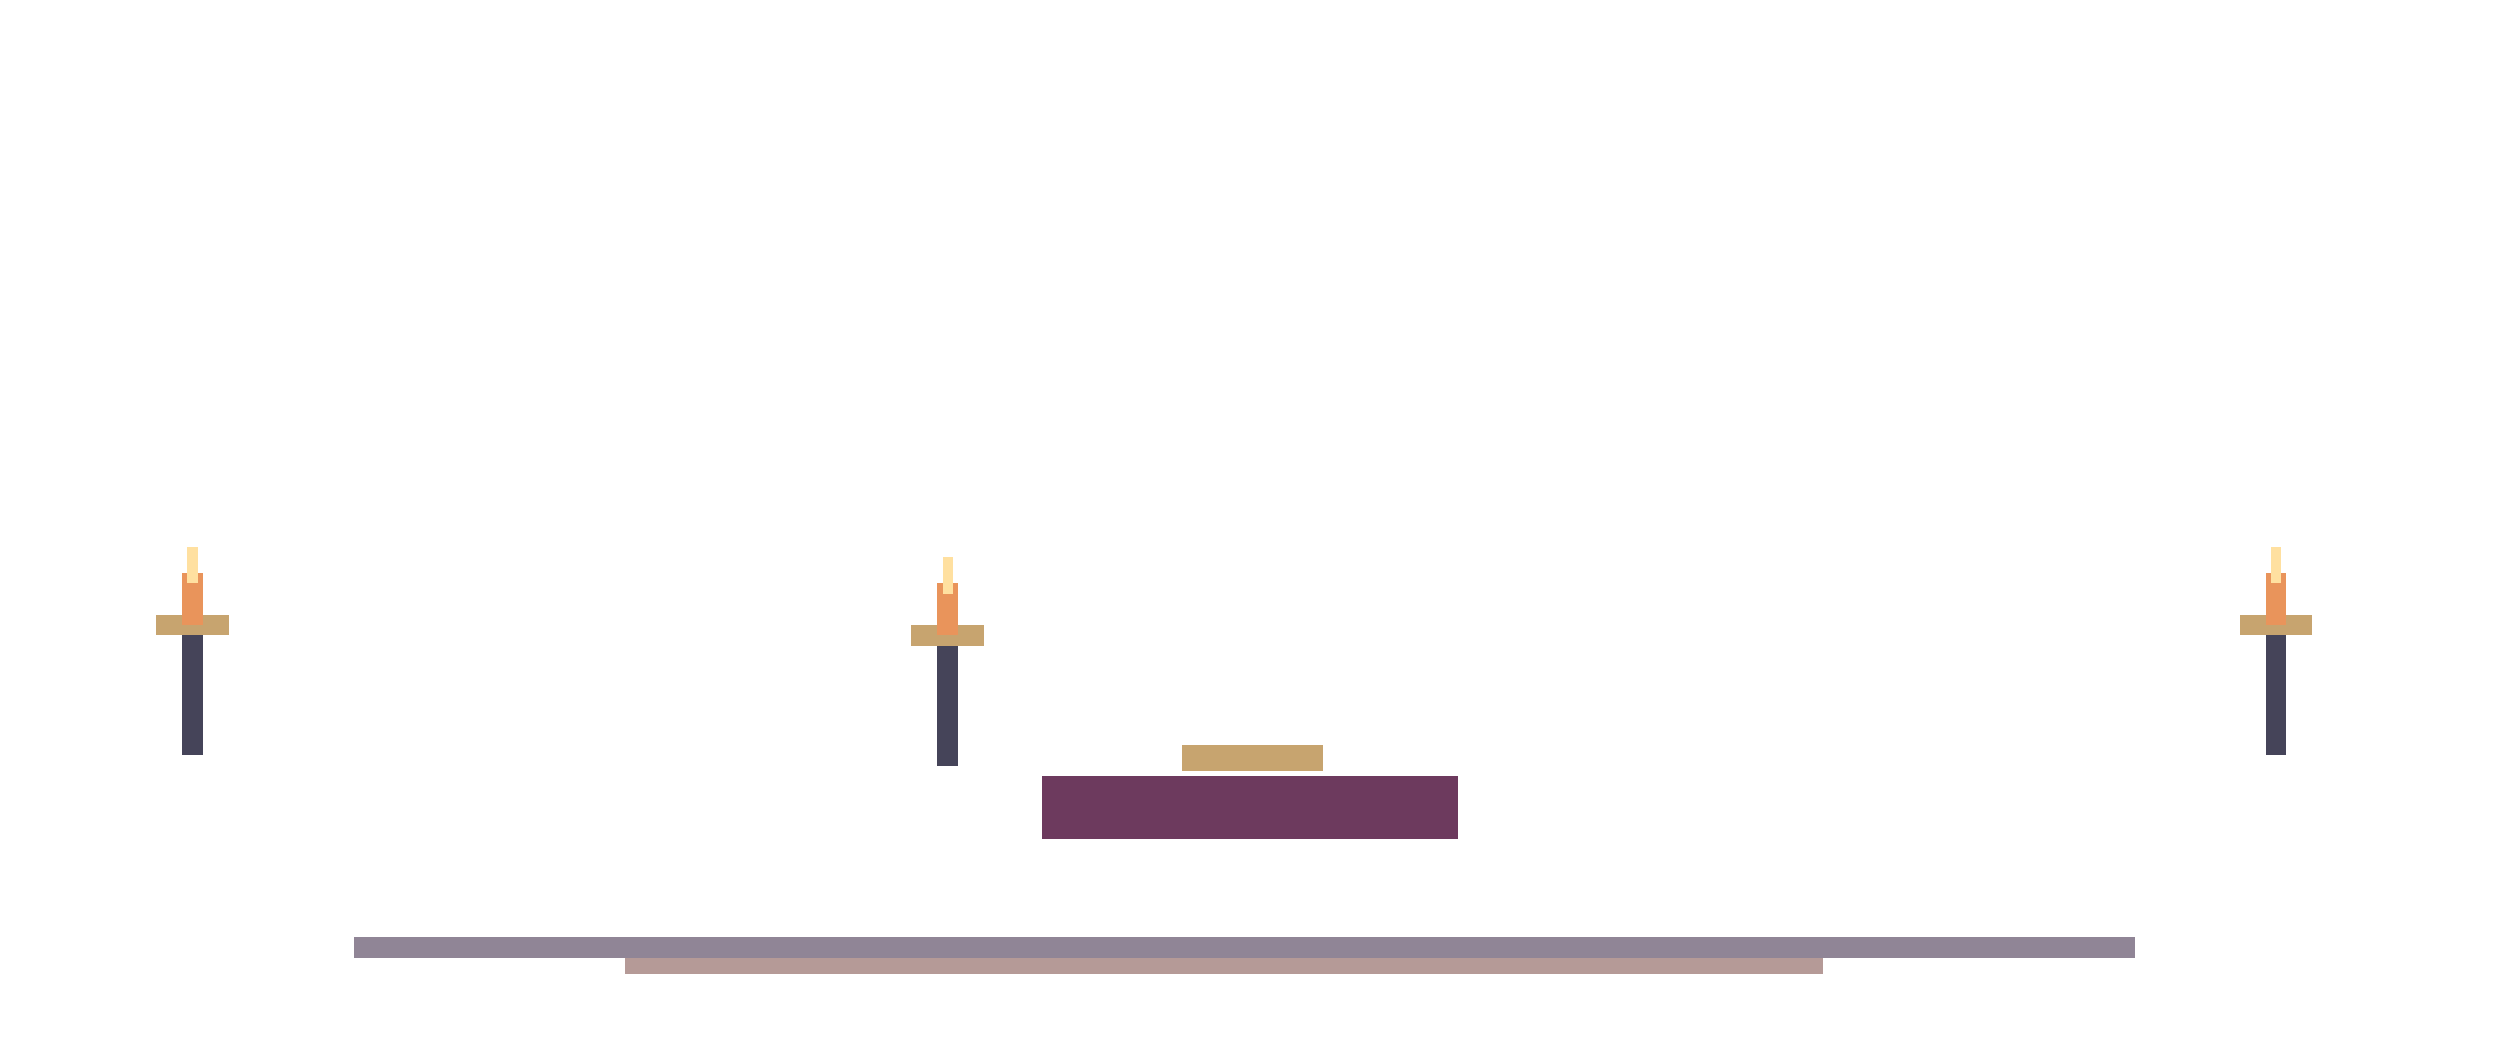
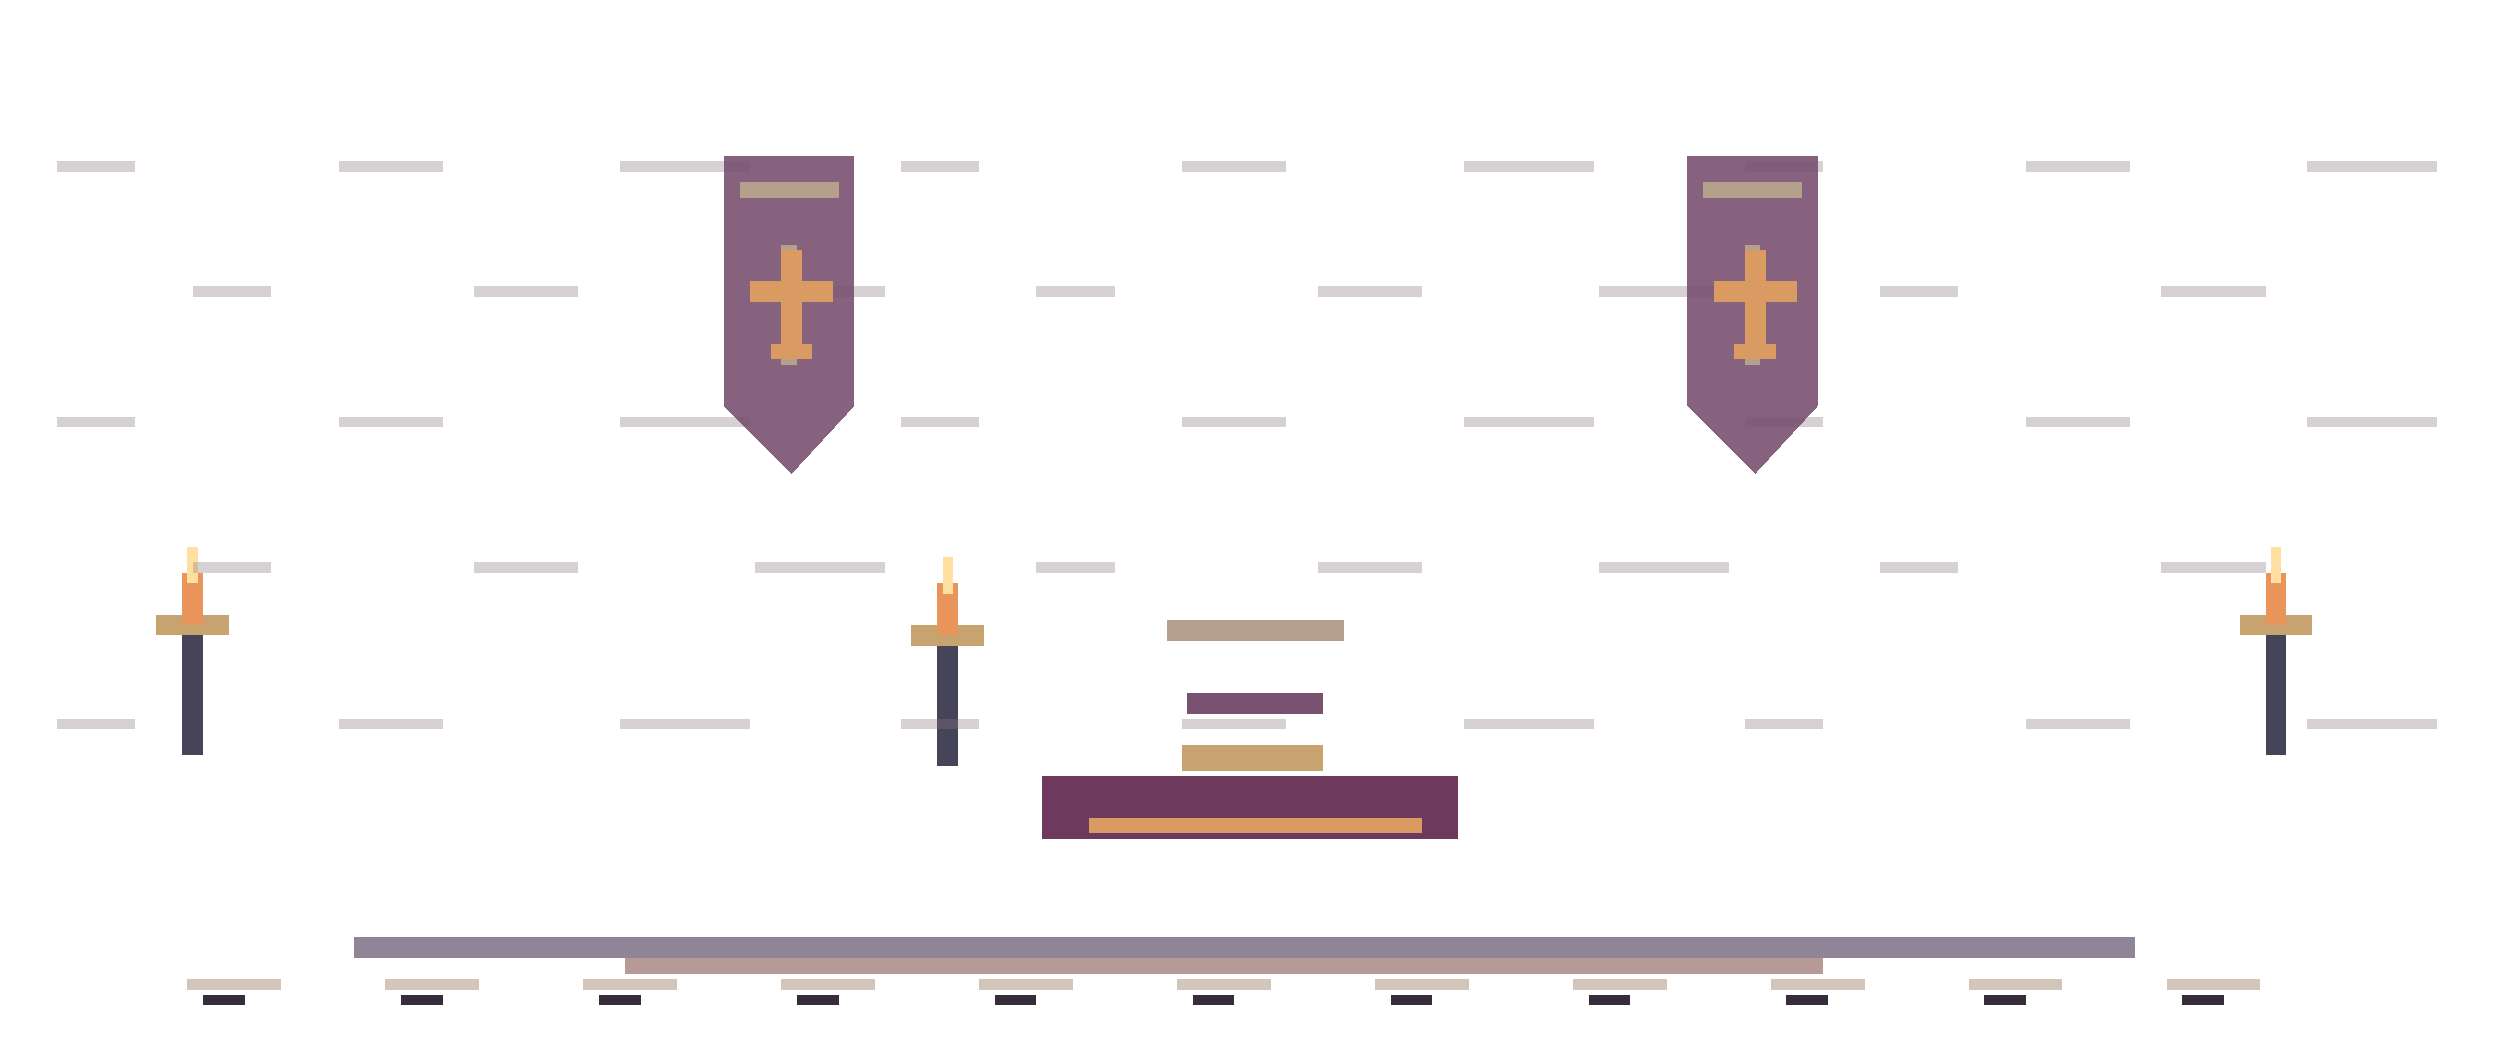
<svg xmlns="http://www.w3.org/2000/svg" viewBox="0 0 480 200" shape-rendering="crispEdges">
  <rect x="68" y="180" width="342" height="4" fill="#74677c" opacity=".8" />
  <rect x="120" y="184" width="230" height="3" fill="#966f6b" opacity=".7" />
  <rect x="200" y="149" width="80" height="12" fill="#6d3a5e" />
  <rect x="227" y="143" width="27" height="5" fill="#c7a46f" />
  <rect x="180" y="120" width="4" height="27" fill="#454459" />
  <rect x="175" y="120" width="14" height="4" fill="#c7a46f" />
  <rect x="180" y="112" width="4" height="10" fill="#e9945b" />
  <rect x="181" y="107" width="2" height="7" fill="#ffe0a0" />
  <rect x="35" y="118" width="4" height="27" fill="#454459" />
  <rect x="30" y="118" width="14" height="4" fill="#c7a46f" />
  <rect x="35" y="110" width="4" height="10" fill="#e9945b" />
  <rect x="36" y="105" width="2" height="7" fill="#ffe0a0" />
  <rect x="435" y="118" width="4" height="27" fill="#454459" />
  <rect x="430" y="118" width="14" height="4" fill="#c7a46f" />
  <rect x="435" y="110" width="4" height="10" fill="#e9945b" />
  <rect x="436" y="105" width="2" height="7" fill="#ffe0a0" />
+   <rect x="11" y="31" width="15" height="2" fill="#8b7583" opacity=".34" />
+   <rect x="65" y="31" width="20" height="2" fill="#8b7583" opacity=".34" />
+   <rect x="119" y="31" width="25" height="2" fill="#8b7583" opacity=".34" />
+   <rect x="173" y="31" width="15" height="2" fill="#8b7583" opacity=".34" />
+   <rect x="227" y="31" width="20" height="2" fill="#8b7583" opacity=".34" />
+   <rect x="281" y="31" width="25" height="2" fill="#8b7583" opacity=".34" />
+   <rect x="335" y="31" width="15" height="2" fill="#8b7583" opacity=".34" />
+   <rect x="389" y="31" width="20" height="2" fill="#8b7583" opacity=".34" />
+   <rect x="443" y="31" width="25" height="2" fill="#8b7583" opacity=".34" />
+   <rect x="37" y="55" width="15" height="2" fill="#8b7583" opacity=".34" />
+   <rect x="91" y="55" width="20" height="2" fill="#8b7583" opacity=".34" />
+   <rect x="145" y="55" width="25" height="2" fill="#8b7583" opacity=".34" />
+   <rect x="199" y="55" width="15" height="2" fill="#8b7583" opacity=".34" />
+   <rect x="253" y="55" width="20" height="2" fill="#8b7583" opacity=".34" />
+   <rect x="307" y="55" width="25" height="2" fill="#8b7583" opacity=".34" />
+   <rect x="361" y="55" width="15" height="2" fill="#8b7583" opacity=".34" />
+   <rect x="415" y="55" width="20" height="2" fill="#8b7583" opacity=".34" />
+   <rect x="11" y="80" width="15" height="2" fill="#8b7583" opacity=".34" />
+   <rect x="65" y="80" width="20" height="2" fill="#8b7583" opacity=".34" />
+   <rect x="119" y="80" width="25" height="2" fill="#8b7583" opacity=".34" />
+   <rect x="173" y="80" width="15" height="2" fill="#8b7583" opacity=".34" />
+   <rect x="227" y="80" width="20" height="2" fill="#8b7583" opacity=".34" />
+   <rect x="281" y="80" width="25" height="2" fill="#8b7583" opacity=".34" />
+   <rect x="335" y="80" width="15" height="2" fill="#8b7583" opacity=".34" />
+   <rect x="389" y="80" width="20" height="2" fill="#8b7583" opacity=".34" />
+   <rect x="443" y="80" width="25" height="2" fill="#8b7583" opacity=".34" />
+   <rect x="37" y="108" width="15" height="2" fill="#8b7583" opacity=".34" />
+   <rect x="91" y="108" width="20" height="2" fill="#8b7583" opacity=".34" />
+   <rect x="145" y="108" width="25" height="2" fill="#8b7583" opacity=".34" />
+   <rect x="199" y="108" width="15" height="2" fill="#8b7583" opacity=".34" />
+   <rect x="253" y="108" width="20" height="2" fill="#8b7583" opacity=".34" />
+   <rect x="307" y="108" width="25" height="2" fill="#8b7583" opacity=".34" />
+   <rect x="361" y="108" width="15" height="2" fill="#8b7583" opacity=".34" />
+   <rect x="415" y="108" width="20" height="2" fill="#8b7583" opacity=".34" />
+   <rect x="11" y="138" width="15" height="2" fill="#8b7583" opacity=".34" />
+   <rect x="65" y="138" width="20" height="2" fill="#8b7583" opacity=".34" />
+   <rect x="119" y="138" width="25" height="2" fill="#8b7583" opacity=".34" />
+   <rect x="173" y="138" width="15" height="2" fill="#8b7583" opacity=".34" />
+   <rect x="227" y="138" width="20" height="2" fill="#8b7583" opacity=".34" />
+   <rect x="281" y="138" width="25" height="2" fill="#8b7583" opacity=".34" />
+   <rect x="335" y="138" width="15" height="2" fill="#8b7583" opacity=".34" />
+   <rect x="389" y="138" width="20" height="2" fill="#8b7583" opacity=".34" />
+   <rect x="443" y="138" width="25" height="2" fill="#8b7583" opacity=".34" />
+   <rect x="36" y="188" width="18" height="2" fill="#b4a08c" opacity=".6" />
+   <rect x="39" y="191" width="8" height="2" fill="#372c39" />
+   <rect x="74" y="188" width="18" height="2" fill="#b4a08c" opacity=".6" />
+   <rect x="77" y="191" width="8" height="2" fill="#372c39" />
+   <rect x="112" y="188" width="18" height="2" fill="#b4a08c" opacity=".6" />
+   <rect x="115" y="191" width="8" height="2" fill="#372c39" />
+   <rect x="150" y="188" width="18" height="2" fill="#b4a08c" opacity=".6" />
+   <rect x="153" y="191" width="8" height="2" fill="#372c39" />
+   <rect x="188" y="188" width="18" height="2" fill="#b4a08c" opacity=".6" />
+   <rect x="191" y="191" width="8" height="2" fill="#372c39" />
+   <rect x="226" y="188" width="18" height="2" fill="#b4a08c" opacity=".6" />
+   <rect x="229" y="191" width="8" height="2" fill="#372c39" />
+   <rect x="264" y="188" width="18" height="2" fill="#b4a08c" opacity=".6" />
+   <rect x="267" y="191" width="8" height="2" fill="#372c39" />
+   <rect x="302" y="188" width="18" height="2" fill="#b4a08c" opacity=".6" />
+   <rect x="305" y="191" width="8" height="2" fill="#372c39" />
+   <rect x="340" y="188" width="18" height="2" fill="#b4a08c" opacity=".6" />
+   <rect x="343" y="191" width="8" height="2" fill="#372c39" />
+   <rect x="378" y="188" width="18" height="2" fill="#b4a08c" opacity=".6" />
+   <rect x="381" y="191" width="8" height="2" fill="#372c39" />
+   <rect x="416" y="188" width="18" height="2" fill="#b4a08c" opacity=".6" />
+   <rect x="419" y="191" width="8" height="2" fill="#372c39" />
+   <path d="M139 30h25v48l-12 13-13-13z" fill="#795171" opacity=".9" />
+   <rect x="142" y="35" width="19" height="3" fill="#b4a08c" />
+   <rect x="150" y="47" width="3" height="23" fill="#b4a08c" />
+   <rect x="150" y="48" width="4" height="18" fill="#d99b61" />
+   <rect x="144" y="54" width="16" height="4" fill="#d99b61" />
+   <rect x="148" y="66" width="8" height="3" fill="#d99b61" />
+   <path d="M324 30h25v48l-12 13-13-13z" fill="#795171" opacity=".9" />
+   <rect x="327" y="35" width="19" height="3" fill="#b4a08c" />
+   <rect x="335" y="47" width="3" height="23" fill="#b4a08c" />
+   <rect x="335" y="48" width="4" height="18" fill="#d99b61" />
+   <rect x="329" y="54" width="16" height="4" fill="#d99b61" />
+   <rect x="333" y="66" width="8" height="3" fill="#d99b61" />
+   <rect x="224" y="119" width="34" height="4" fill="#b4a08c" />
+   <rect x="209" y="157" width="64" height="3" fill="#d99b61" />
+   <rect x="228" y="133" width="26" height="4" fill="#795171" />
</svg>
